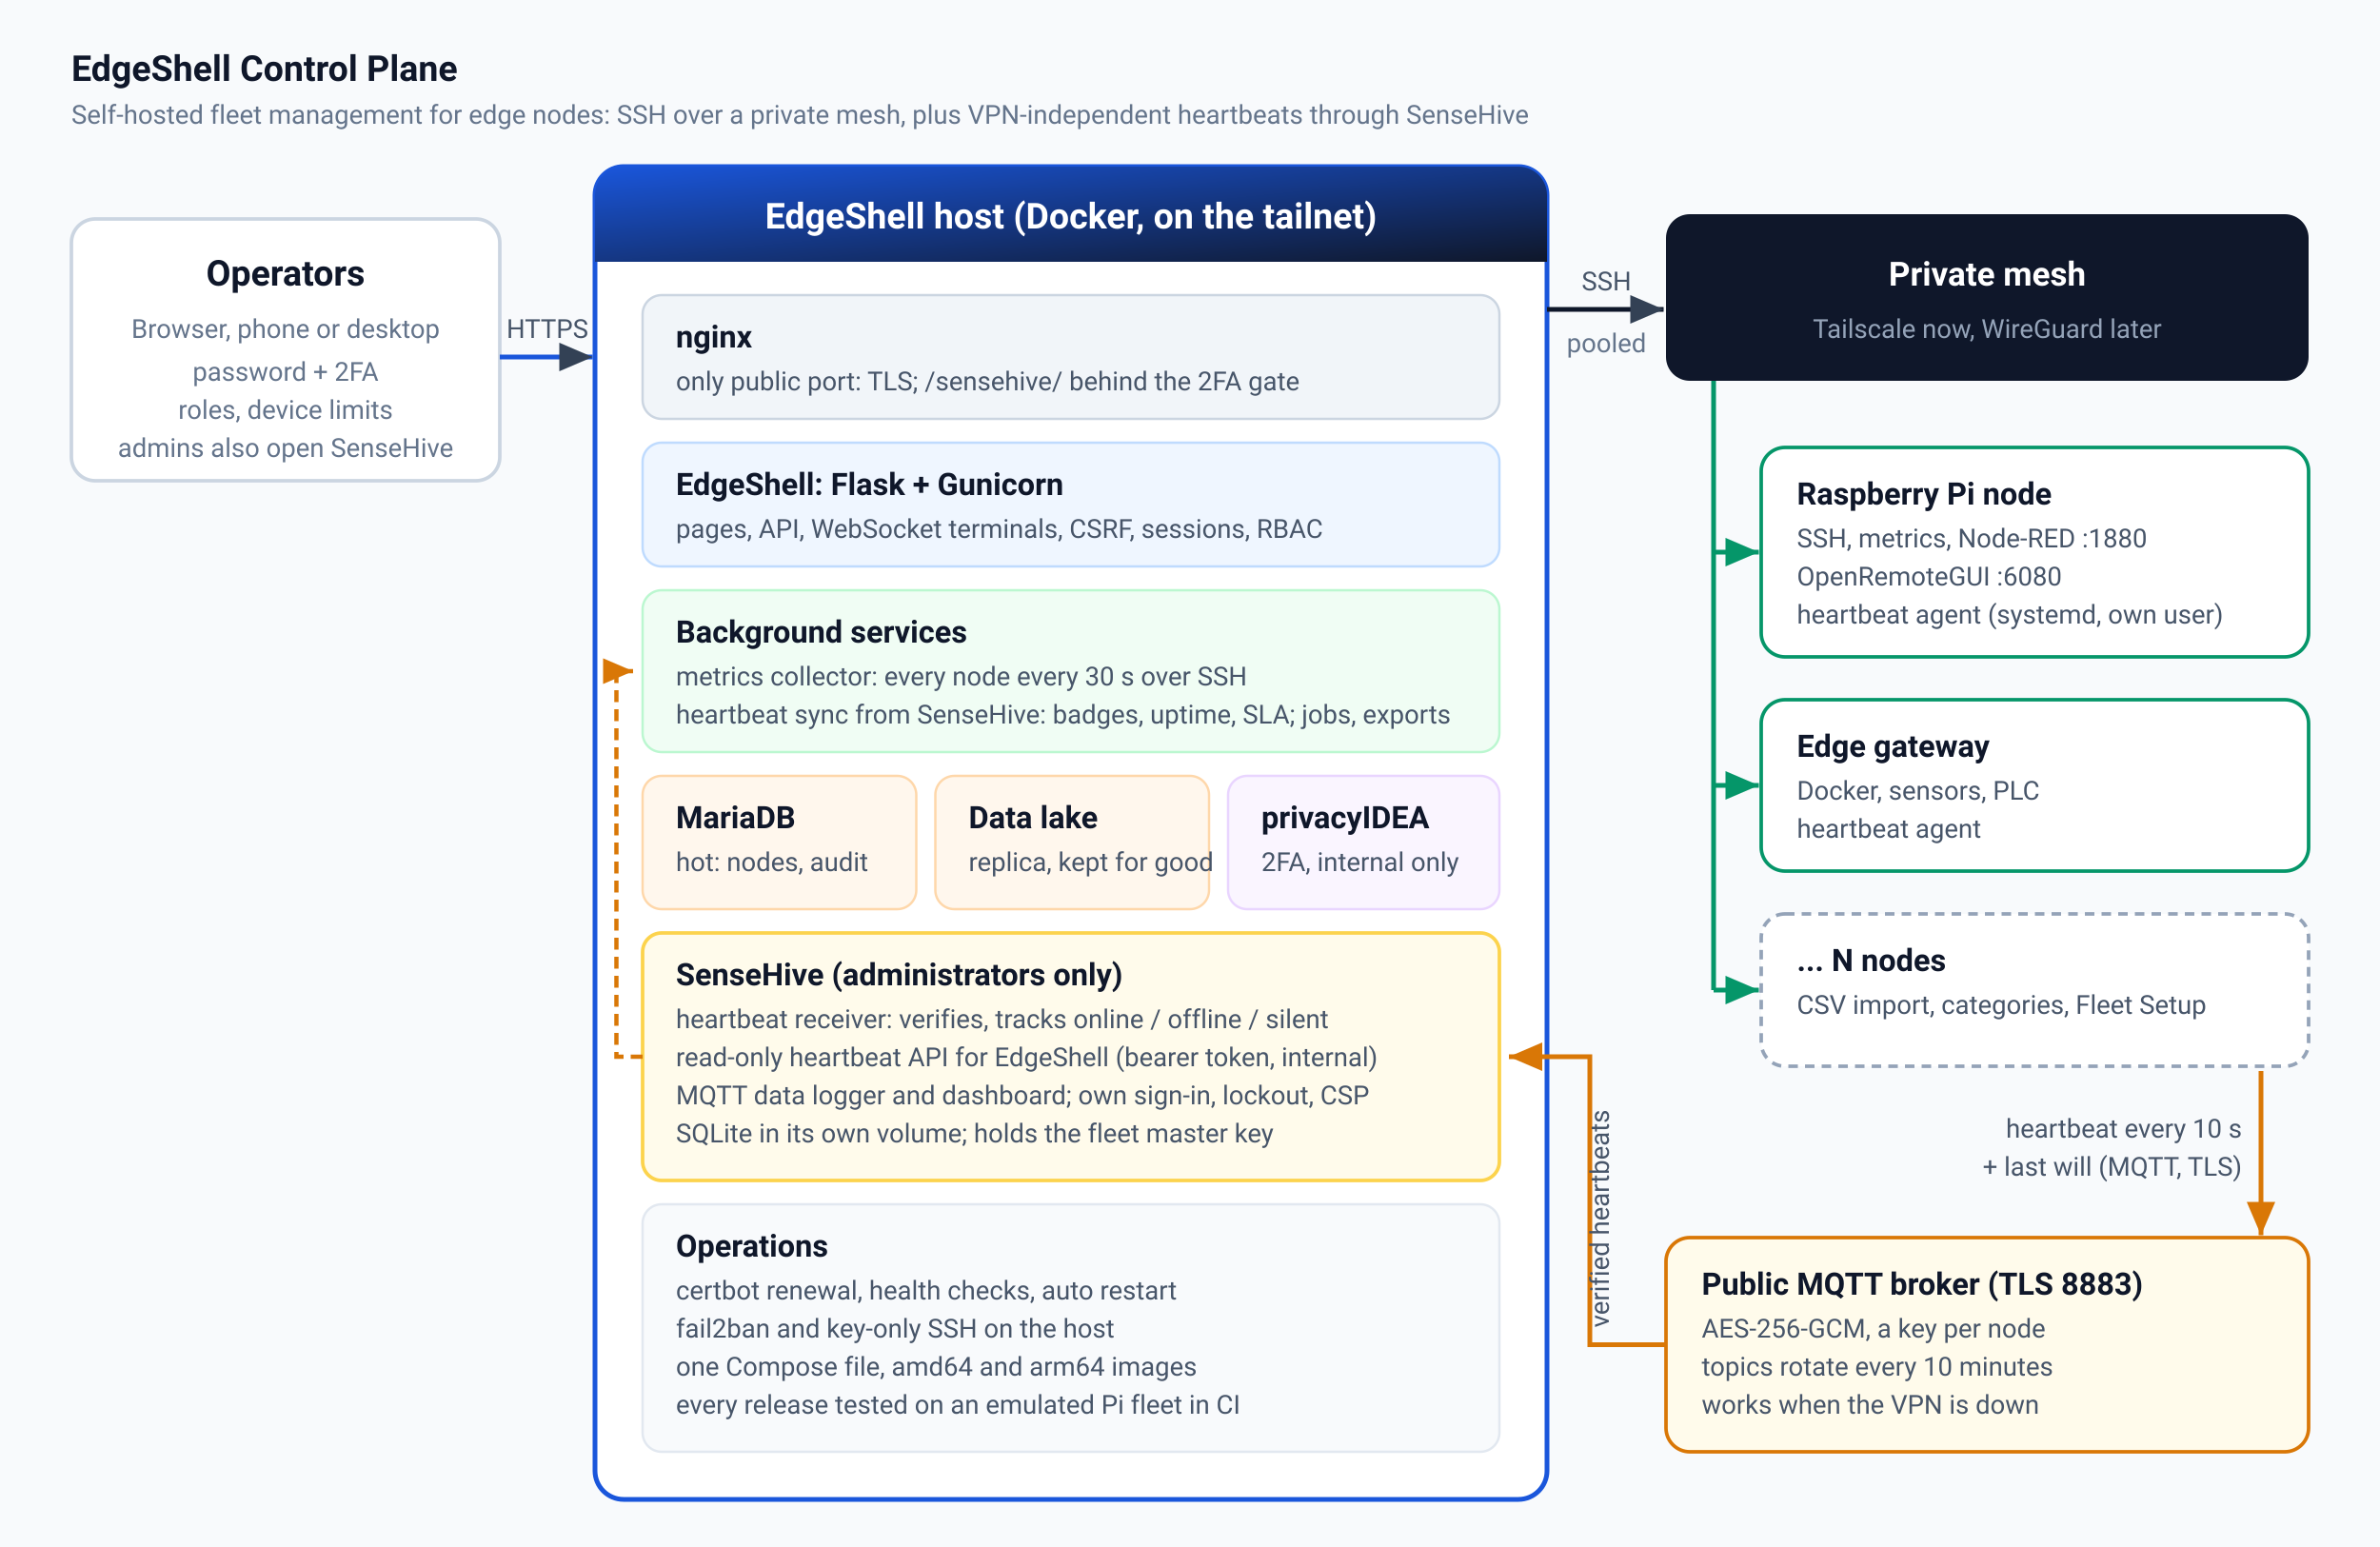
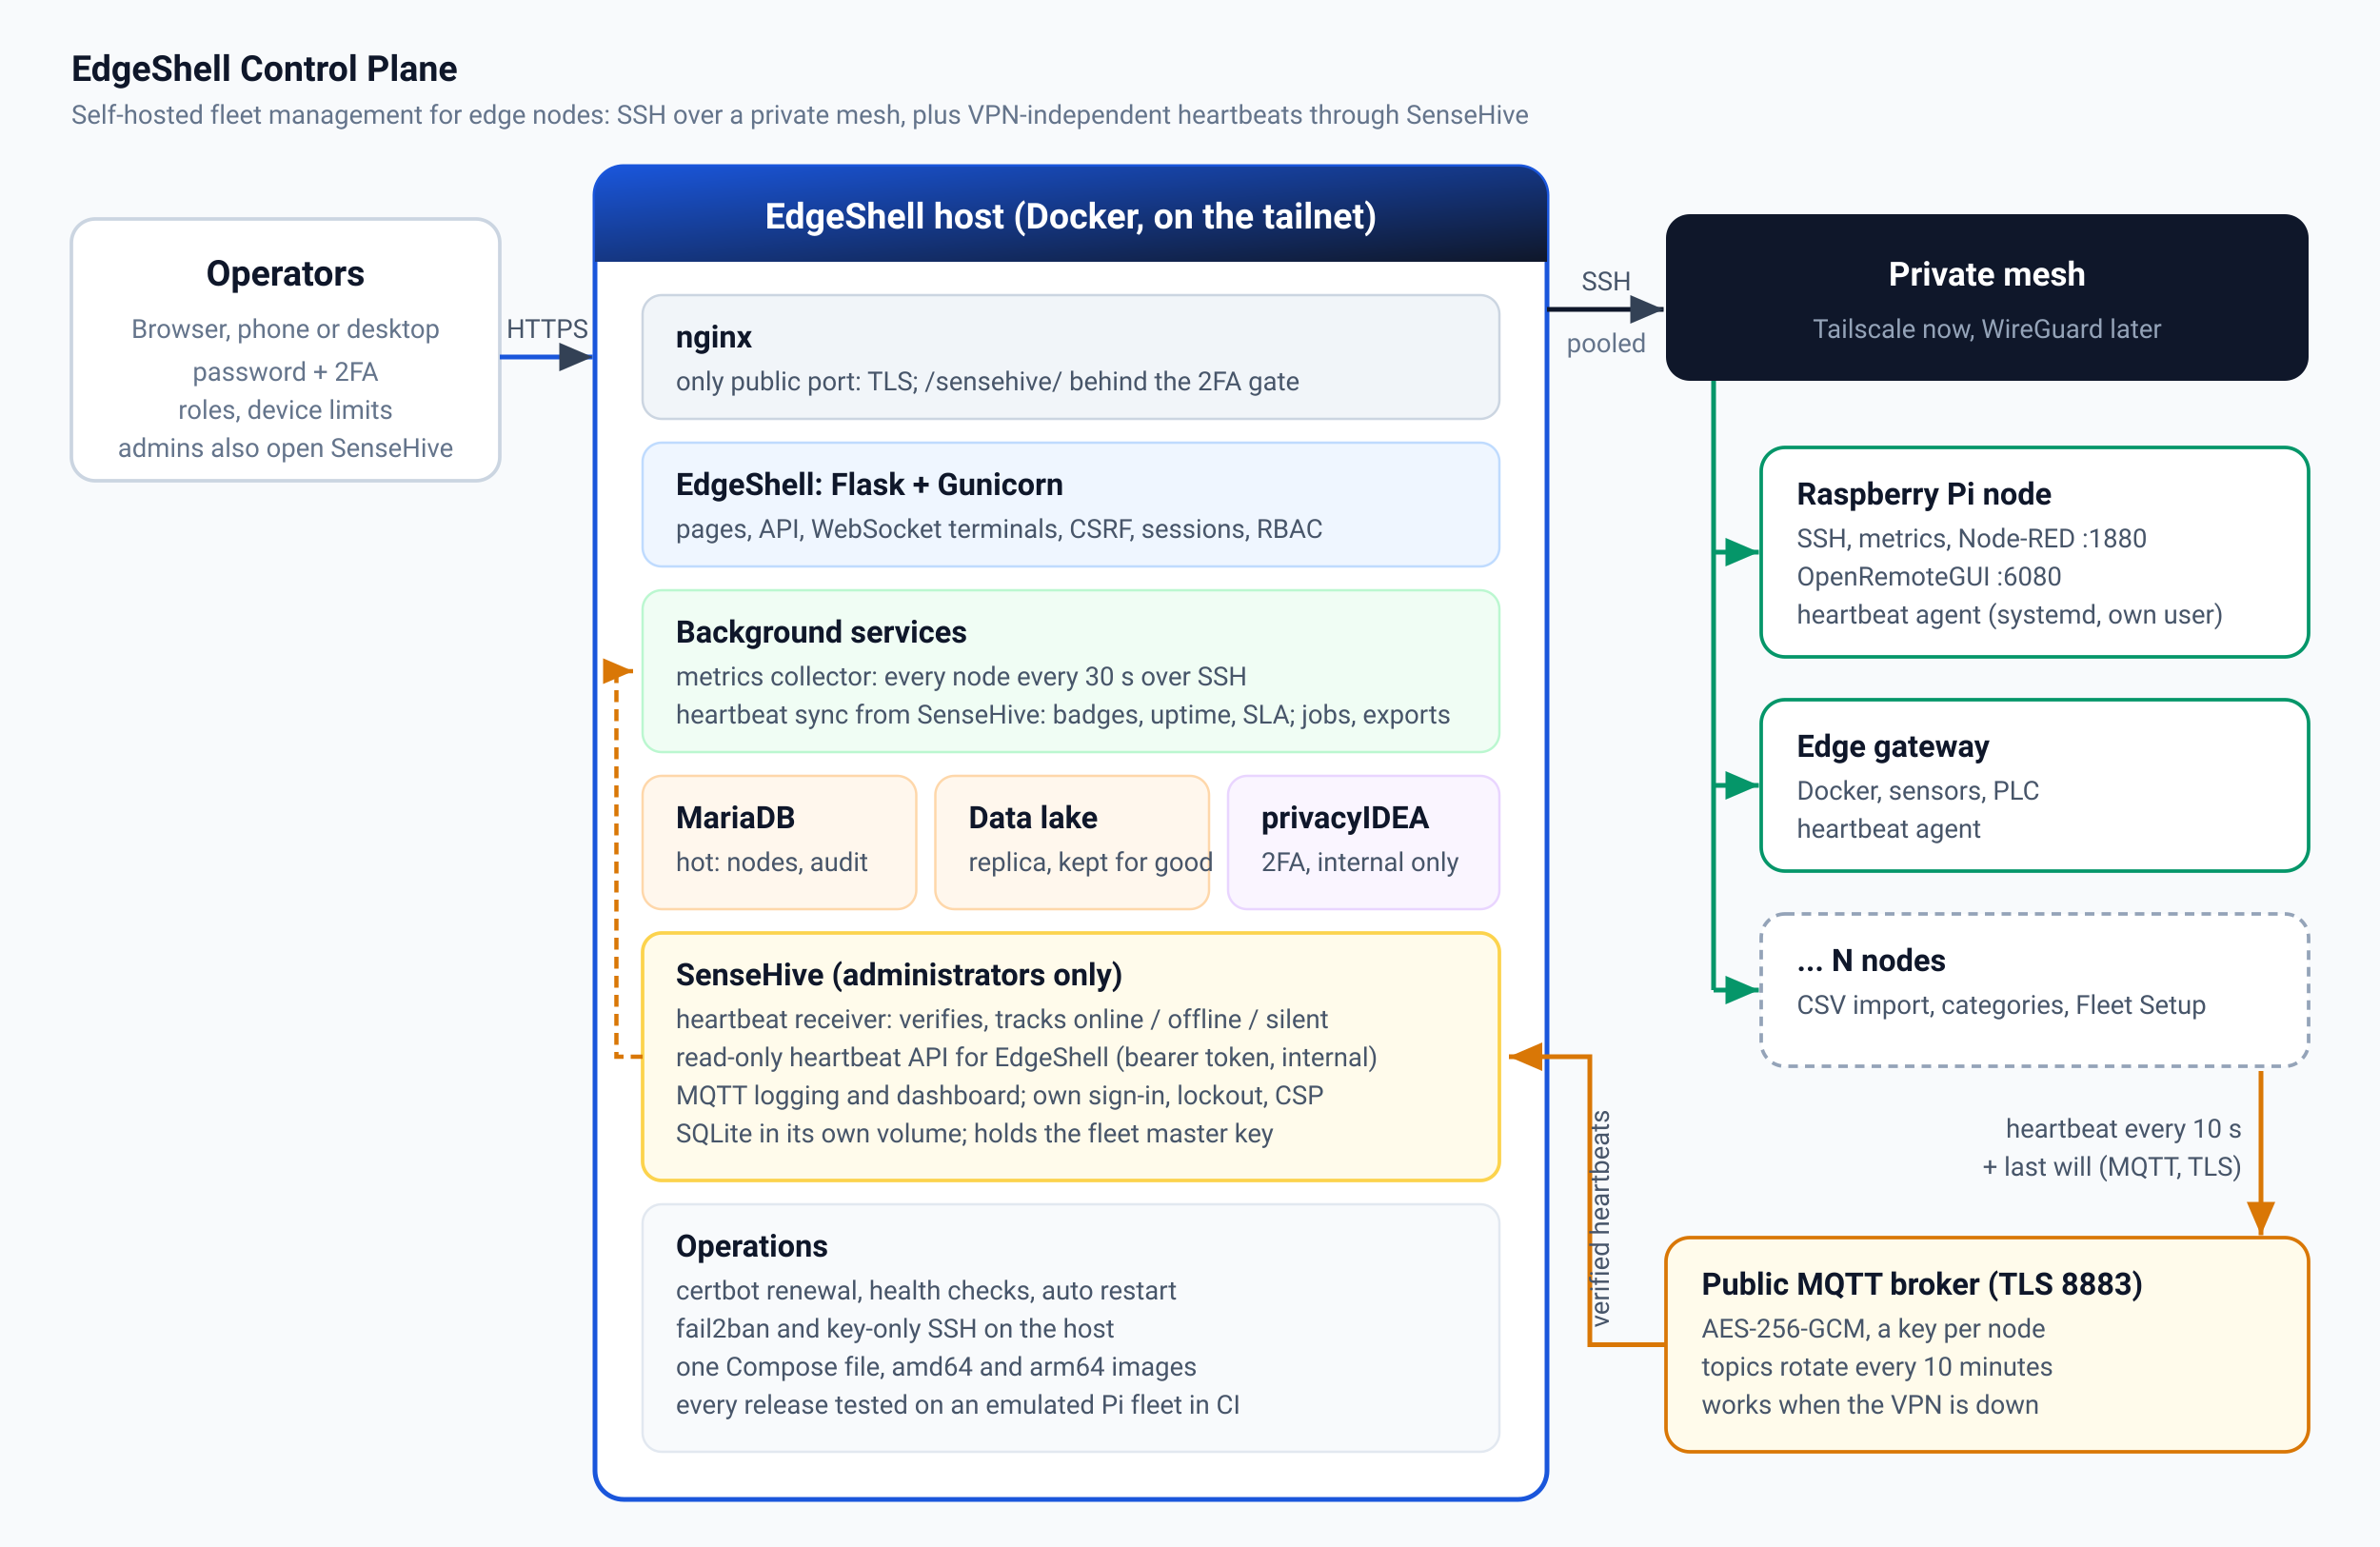
<svg xmlns="http://www.w3.org/2000/svg" viewBox="0 0 1000 650" font-family="Segoe UI,Roboto,Helvetica,Arial,sans-serif" role="img" aria-labelledby="title desc">
  <defs>
    <linearGradient id="hdr" x1="0" y1="0" x2="1" y2="1">
      <stop offset="0" stop-color="#1a56db" />
      <stop offset="1" stop-color="#0f172a" />
    </linearGradient>
    <marker id="a" markerWidth="9" markerHeight="9" refX="7" refY="3" orient="auto">
      <path d="M0,0 L7,3 L0,6 Z" fill="#334155" />
    </marker>
    <marker id="g" markerWidth="9" markerHeight="9" refX="7" refY="3" orient="auto">
      <path d="M0,0 L7,3 L0,6 Z" fill="#059669" />
    </marker>
    <marker id="o" markerWidth="9" markerHeight="9" refX="7" refY="3" orient="auto">
      <path d="M0,0 L7,3 L0,6 Z" fill="#d97706" />
    </marker>
    <style>
      .t{font-size:13px;fill:#0f172a;font-weight:700}
      .tt{font-size:15px;font-weight:700;fill:#0f172a}
      .mut{font-size:11px;fill:#64748b}
      .lbl{font-size:11px;fill:#475569}
    </style>
  </defs>
  <rect width="1000" height="650" fill="#f8fafc" />
  <text x="30" y="34" class="tt" font-size="18">EdgeShell Control Plane</text>
  <text x="30" y="52" class="mut">Self-hosted fleet management for edge nodes: SSH over a private mesh, plus VPN-independent heartbeats through SenseHive</text>
  <rect x="30" y="92" width="180" height="110" rx="10" fill="#fff" stroke="#cbd5e1" stroke-width="1.5" />
  <text x="120" y="120" class="tt" text-anchor="middle">Operators</text>
  <text x="120" y="142" class="mut" text-anchor="middle">Browser, phone or desktop</text>
  <text x="120" y="160" class="mut" text-anchor="middle">password + 2FA</text>
  <text x="120" y="176" class="mut" text-anchor="middle">roles, device limits</text>
  <text x="120" y="192" class="mut" text-anchor="middle">admins also open SenseHive</text>
  <line x1="210" y1="150" x2="249" y2="150" stroke="#1a56db" stroke-width="2" marker-end="url(#a)" />
  <text x="230" y="142" class="lbl" text-anchor="middle">HTTPS</text>
  <rect x="250" y="70" width="400" height="560" rx="12" fill="#fff" stroke="#1a56db" stroke-width="2" />
  <path d="M262,70 H638 A12,12 0 0 1 650,82 V110 H250 V82 A12,12 0 0 1 262,70 Z" fill="url(#hdr)" />
  <text x="450" y="96" class="tt" text-anchor="middle" style="fill:#fff">EdgeShell host (Docker, on the tailnet)</text>
  <rect x="270" y="124" width="360" height="52" rx="8" fill="#f1f5f9" stroke="#cbd5e1" />
  <text x="284" y="146" class="t">nginx</text>
  <text x="284" y="164" class="lbl">only public port: TLS; /sensehive/ behind the 2FA gate</text>
  <rect x="270" y="186" width="360" height="52" rx="8" fill="#eff6ff" stroke="#bfdbfe" />
  <text x="284" y="208" class="t">EdgeShell: Flask + Gunicorn</text>
  <text x="284" y="226" class="lbl">pages, API, WebSocket terminals, CSRF, sessions, RBAC</text>
  <rect x="270" y="248" width="360" height="68" rx="8" fill="#f0fdf4" stroke="#bbf7d0" />
  <text x="284" y="270" class="t">Background services</text>
  <text x="284" y="288" class="lbl">metrics collector: every node every 30 s over SSH</text>
  <text x="284" y="304" class="lbl">heartbeat sync from SenseHive: badges, uptime, SLA; jobs, exports</text>
  <rect x="270" y="326" width="115" height="56" rx="8" fill="#fff7ed" stroke="#fed7aa" />
  <text x="284" y="348" class="t">MariaDB</text>
  <text x="284" y="366" class="lbl">hot: nodes, audit</text>
  <rect x="393" y="326" width="115" height="56" rx="8" fill="#fff7ed" stroke="#fed7aa" />
  <text x="407" y="348" class="t">Data lake</text>
  <text x="407" y="366" class="lbl">replica, kept for good</text>
  <rect x="516" y="326" width="114" height="56" rx="8" fill="#faf5ff" stroke="#e9d5ff" />
  <text x="530" y="348" class="t">privacyIDEA</text>
  <text x="530" y="366" class="lbl">2FA, internal only</text>
  <rect x="270" y="392" width="360" height="104" rx="8" fill="#fffbeb" stroke="#fcd34d" stroke-width="1.5" />
  <text x="284" y="414" class="t">SenseHive (administrators only)</text>
  <text x="284" y="432" class="lbl">heartbeat receiver: verifies, tracks online / offline / silent</text>
  <text x="284" y="448" class="lbl">read-only heartbeat API for EdgeShell (bearer token, internal)</text>
-   <text x="284" y="464" class="lbl">MQTT data logger and dashboard; own sign-in, lockout, CSP</text>
+   <text x="284" y="464" class="lbl">MQTT logging and dashboard; own sign-in, lockout, CSP</text>
  <text x="284" y="480" class="lbl">SQLite in its own volume; holds the fleet master key</text>
  <path d="M270,444 H259 V282 H266" fill="none" stroke="#d97706" stroke-width="1.8" stroke-dasharray="5 3" marker-end="url(#o)" />
  <rect x="270" y="506" width="360" height="104" rx="8" fill="#f8fafc" stroke="#e2e8f0" />
  <text x="284" y="528" class="t">Operations</text>
  <text x="284" y="546" class="lbl">certbot renewal, health checks, auto restart</text>
  <text x="284" y="562" class="lbl">fail2ban and key-only SSH on the host</text>
  <text x="284" y="578" class="lbl">one Compose file, amd64 and arm64 images</text>
  <text x="284" y="594" class="lbl">every release tested on an emulated Pi fleet in CI</text>
  <line x1="650" y1="130" x2="699" y2="130" stroke="#0f172a" stroke-width="2" marker-end="url(#a)" />
  <text x="675" y="122" class="lbl" text-anchor="middle">SSH</text>
  <text x="675" y="148" class="mut" text-anchor="middle">pooled</text>
  <rect x="700" y="90" width="270" height="70" rx="10" fill="#0f172a" />
  <text x="835" y="120" text-anchor="middle" font-weight="700" font-size="14" fill="#fff">Private mesh</text>
  <text x="835" y="142" text-anchor="middle" font-size="11" fill="#94a3b8">Tailscale now, WireGuard later</text>
  <line x1="720" y1="160" x2="720" y2="416" stroke="#059669" stroke-width="2" />
  <line x1="720" y1="232" x2="739" y2="232" stroke="#059669" stroke-width="2" marker-end="url(#g)" />
  <line x1="720" y1="330" x2="739" y2="330" stroke="#059669" stroke-width="2" marker-end="url(#g)" />
  <line x1="720" y1="416" x2="739" y2="416" stroke="#059669" stroke-width="2" marker-end="url(#g)" />
  <rect x="740" y="188" width="230" height="88" rx="10" fill="#fff" stroke="#059669" stroke-width="1.5" />
  <text x="755" y="212" class="t">Raspberry Pi node</text>
  <text x="755" y="230" class="lbl">SSH, metrics, Node-RED :1880</text>
  <text x="755" y="246" class="lbl">OpenRemoteGUI :6080</text>
  <text x="755" y="262" class="lbl">heartbeat agent (systemd, own user)</text>
  <rect x="740" y="294" width="230" height="72" rx="10" fill="#fff" stroke="#059669" stroke-width="1.5" />
  <text x="755" y="318" class="t">Edge gateway</text>
  <text x="755" y="336" class="lbl">Docker, sensors, PLC</text>
  <text x="755" y="352" class="lbl">heartbeat agent</text>
  <rect x="740" y="384" width="230" height="64" rx="10" fill="#fff" stroke="#94a3b8" stroke-width="1.5" stroke-dasharray="4 3" />
  <text x="755" y="408" class="t">... N nodes</text>
  <text x="755" y="426" class="lbl">CSV import, categories, Fleet Setup</text>
  <line x1="950" y1="450" x2="950" y2="519" stroke="#d97706" stroke-width="2" marker-end="url(#o)" />
  <text x="942" y="478" class="lbl" text-anchor="end">heartbeat every 10 s</text>
  <text x="942" y="494" class="lbl" text-anchor="end">+ last will (MQTT, TLS)</text>
  <rect x="700" y="520" width="270" height="90" rx="10" fill="#fffbeb" stroke="#d97706" stroke-width="1.5" />
  <text x="715" y="544" class="t">Public MQTT broker (TLS 8883)</text>
  <text x="715" y="562" class="lbl">AES-256-GCM, a key per node</text>
  <text x="715" y="578" class="lbl">topics rotate every 10 minutes</text>
  <text x="715" y="594" class="lbl">works when the VPN is down</text>
  <path d="M700,565 H668 V444 H634" fill="none" stroke="#d97706" stroke-width="2" marker-end="url(#o)" />
  <text x="676" y="512" class="lbl" text-anchor="middle" transform="rotate(-90 676 512)">verified heartbeats</text>
</svg>
